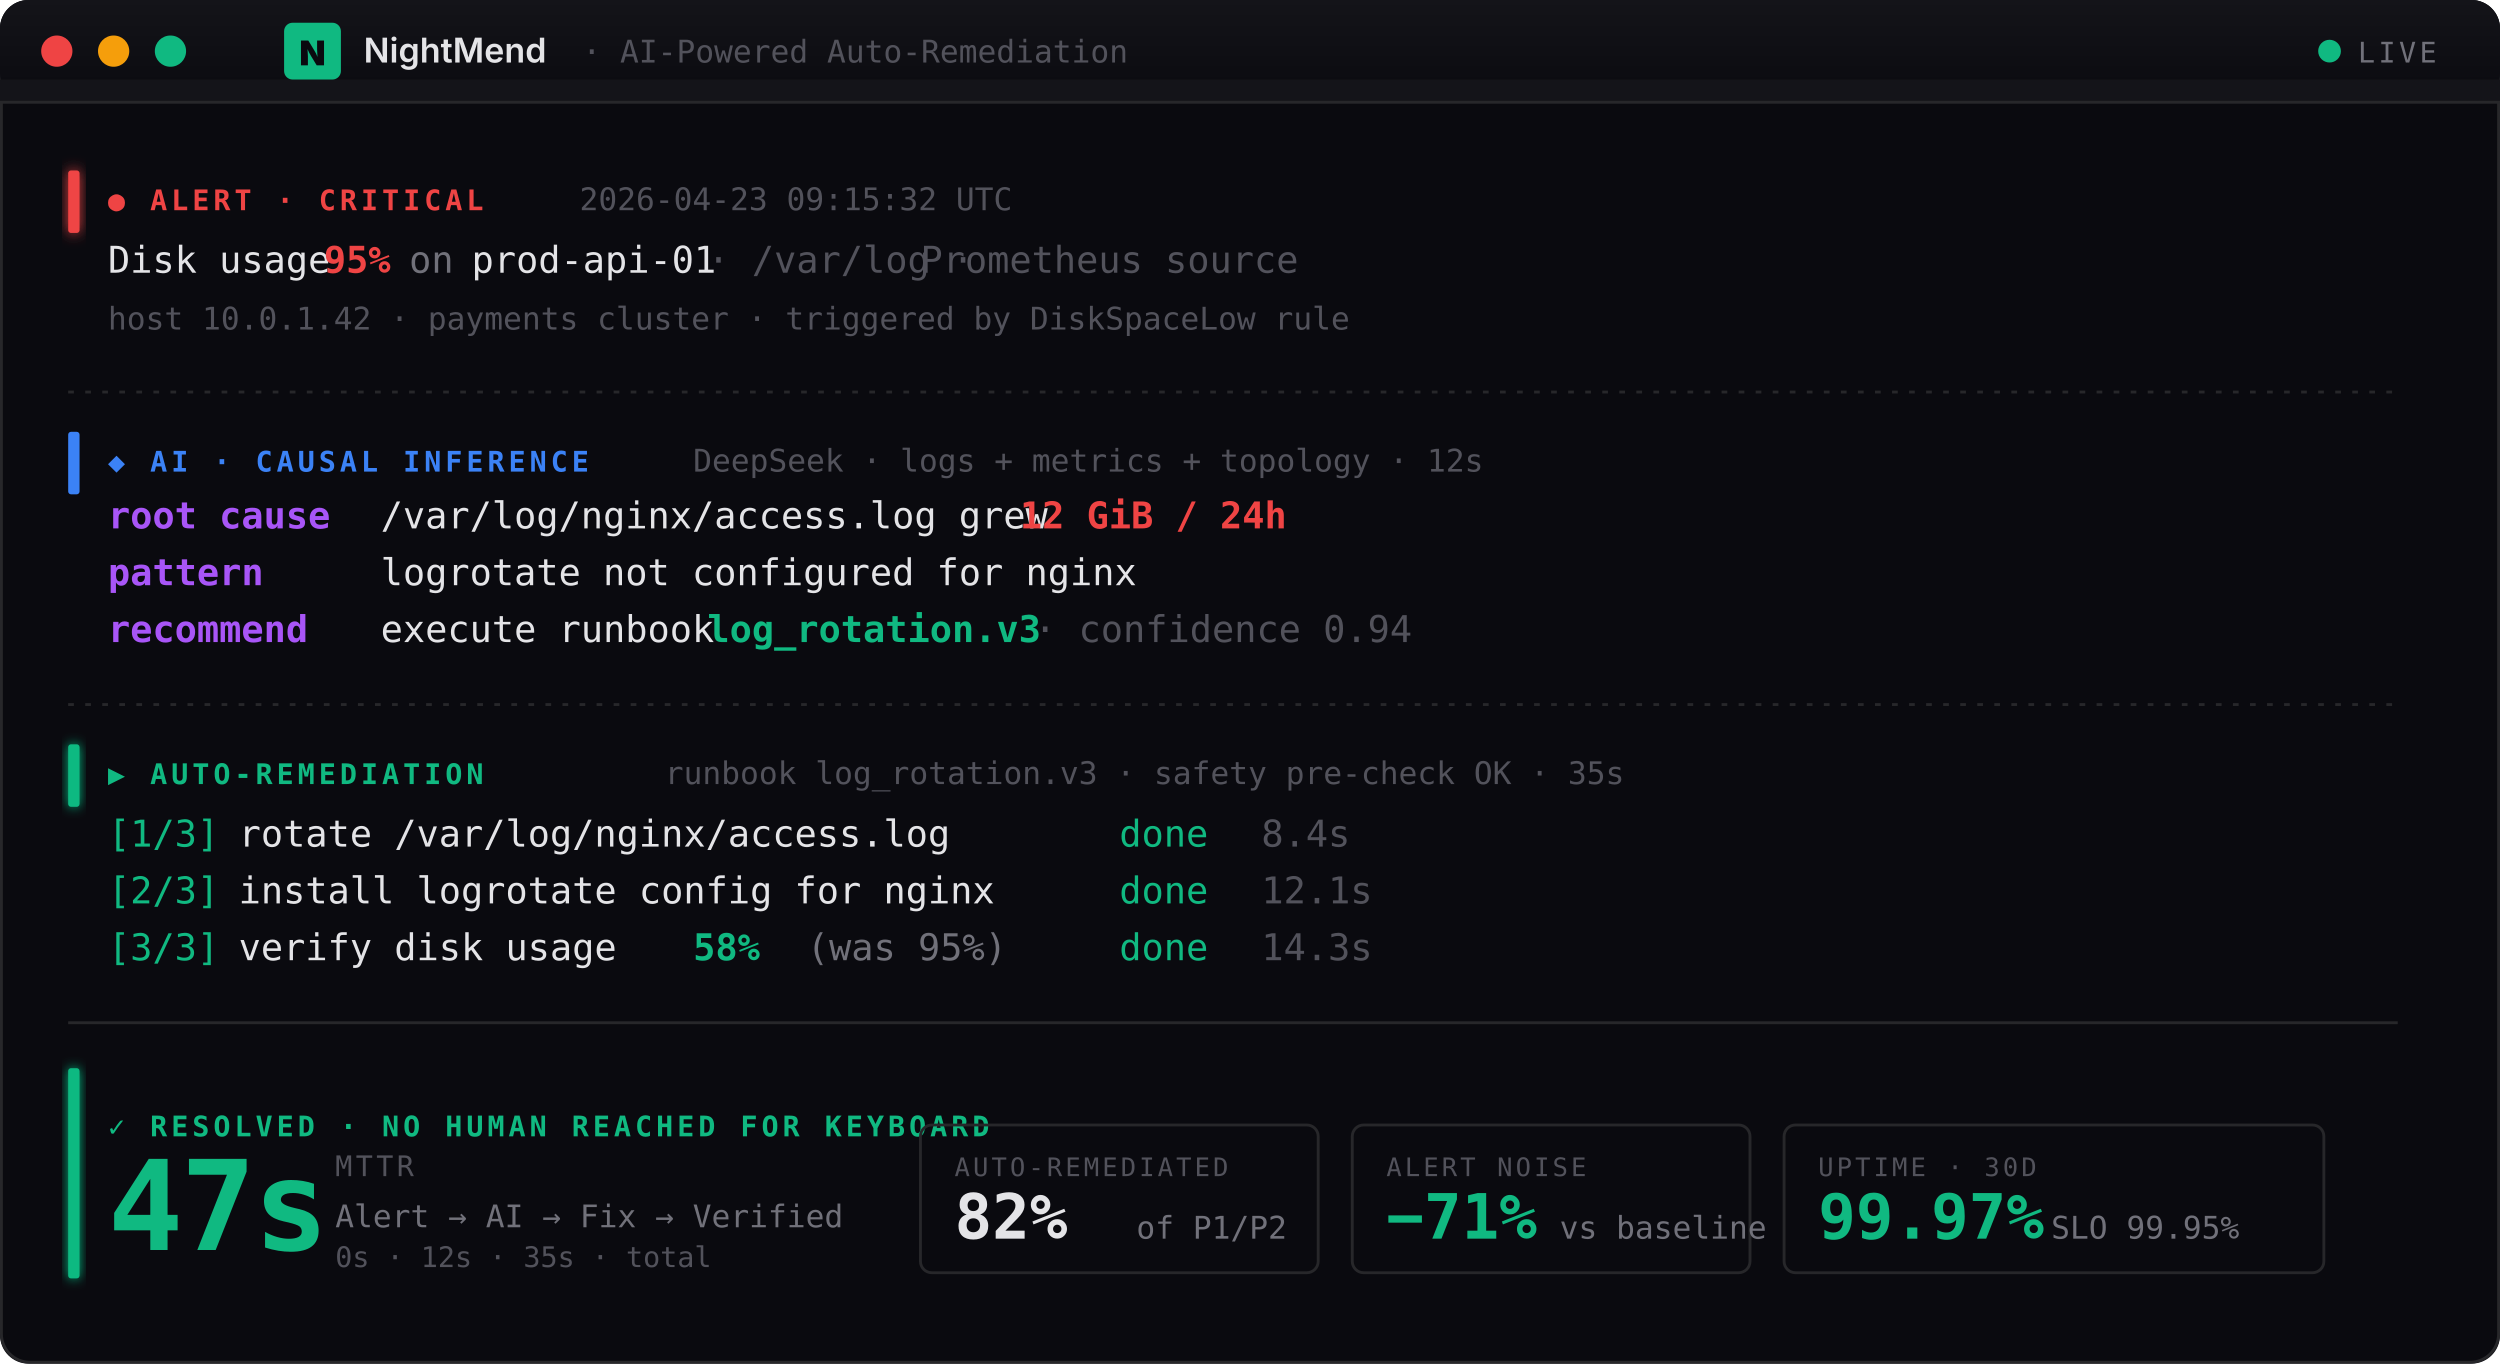
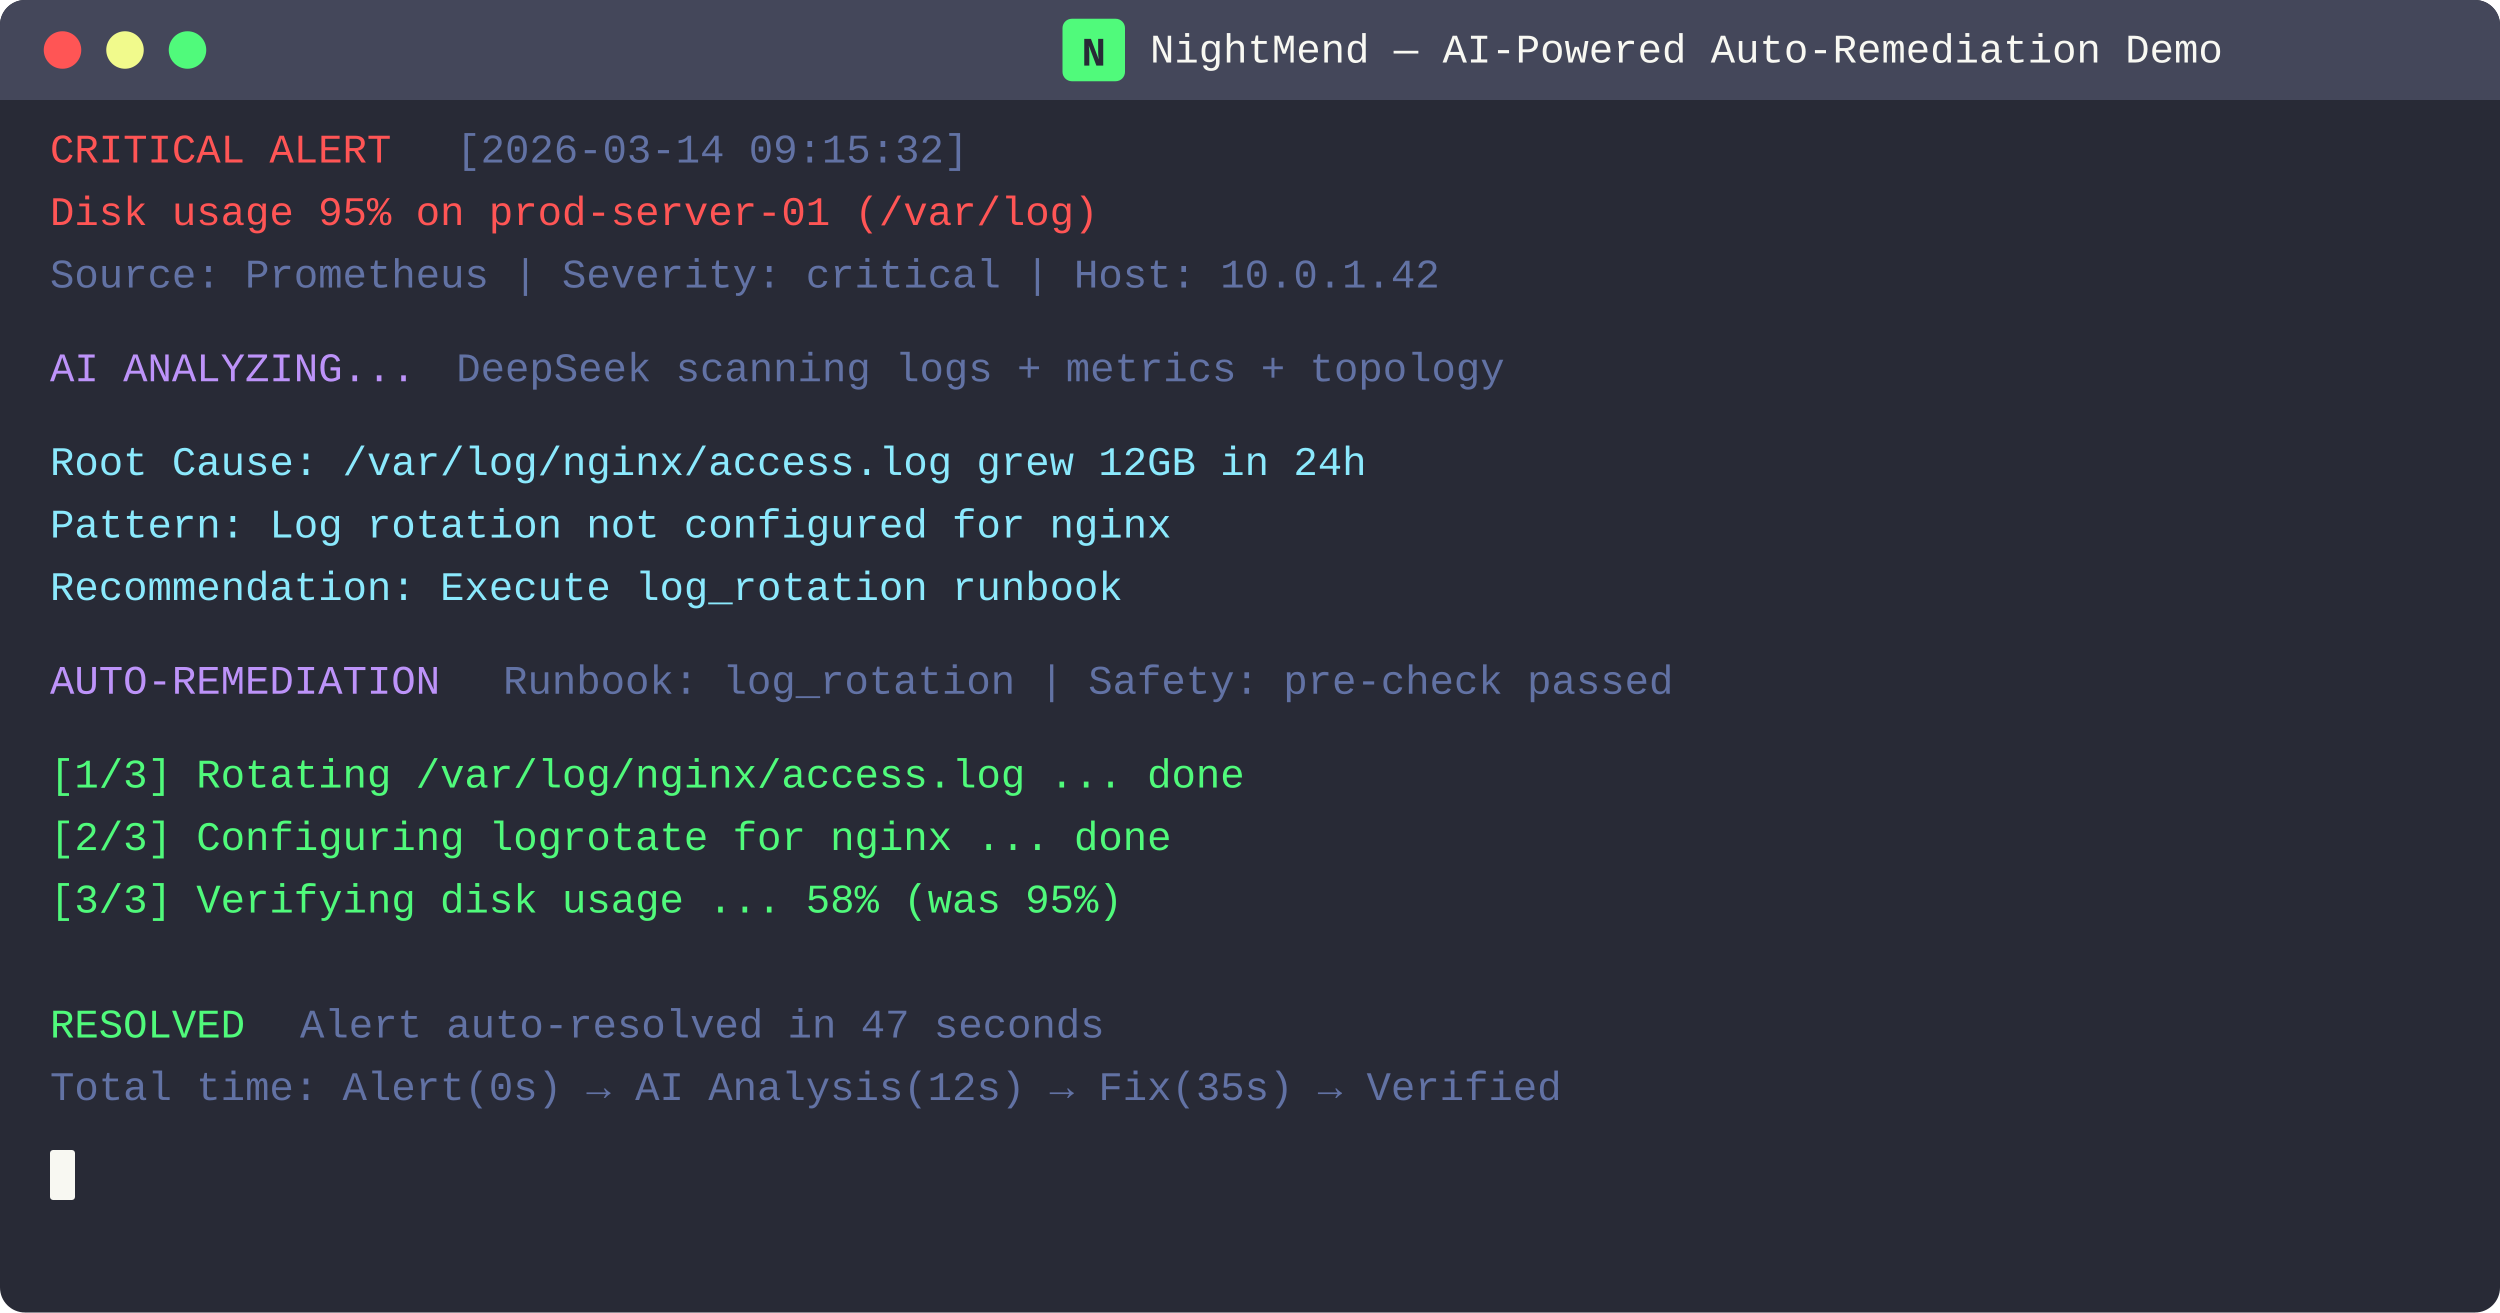
- <svg xmlns="http://www.w3.org/2000/svg" viewBox="0 0 880 480">
-   <defs>
-     <linearGradient id="titlebar-grad" x1="0" y1="0" x2="0" y2="1">
-       <stop offset="0" stop-color="#141419" />
-       <stop offset="1" stop-color="#0a0a0f" />
-     </linearGradient>
-     <filter id="glow-emerald" x="-50%" y="-50%" width="200%" height="200%">
-       <feGaussianBlur stdDeviation="2" result="b" />
-       <feMerge>
-         <feMergeNode in="b" />
-         <feMergeNode in="SourceGraphic" />
-       </feMerge>
-     </filter>
-     <filter id="glow-crit" x="-50%" y="-50%" width="200%" height="200%">
-       <feGaussianBlur stdDeviation="2.5" result="b" />
-       <feMerge>
-         <feMergeNode in="b" />
-         <feMergeNode in="SourceGraphic" />
-       </feMerge>
-     </filter>
-   </defs>
-   <rect x="0" y="0" width="880" height="480" rx="10" fill="#0a0a0f" />
-   <rect x="0.5" y="0.5" width="879" height="479" rx="10" fill="none" stroke="#27272a" stroke-width="1" />
-   <rect x="0" y="0" width="880" height="36" rx="10" fill="url(#titlebar-grad)" />
-   <rect x="0" y="28" width="880" height="8" fill="#141419" />
-   <line x1="0" y1="36" x2="880" y2="36" stroke="#27272a" stroke-width="1" />
-   <circle cx="20" cy="18" r="5.5" fill="#ef4444" />
-   <circle cx="40" cy="18" r="5.5" fill="#f59e0b" />
-   <circle cx="60" cy="18" r="5.5" fill="#10B981" />
-   <g transform="translate(100, 8)">
-     <rect width="20" height="20" rx="3" fill="#10B981" />
-     <text x="10" y="15" text-anchor="middle" fill="#0a0a0f" font-family="Geist, Inter, sans-serif" font-size="12" font-weight="900">N</text>
+ <svg xmlns="http://www.w3.org/2000/svg" viewBox="0 0 800 420">
+   <style>
+     @keyframes typing { from { width: 0 } to { width: 100% } }
+     @keyframes fadeIn { from { opacity: 0 } to { opacity: 1 } }
+     @keyframes blink { 0%,100% { opacity: 1 } 50% { opacity: 0 } }
+     .terminal { font-family: 'Menlo', 'Monaco', 'Courier New', monospace; font-size: 13px; }
+     .prompt { fill: #50fa7b; }
+     .command { fill: #f8f8f2; }
+     .alert { fill: #ff5555; }
+     .ai { fill: #8be9fd; }
+     .fix { fill: #50fa7b; }
+     .info { fill: #bd93f9; }
+     .dim { fill: #6272a4; }
+     .line1 { animation: fadeIn 0.3s 0.5s both; }
+     .line2 { animation: fadeIn 0.3s 1.5s both; }
+     .line3 { animation: fadeIn 0.3s 2.0s both; }
+     .line4 { animation: fadeIn 0.3s 2.5s both; }
+     .line5 { animation: fadeIn 0.3s 3.5s both; }
+     .line6 { animation: fadeIn 0.3s 4.0s both; }
+     .line7 { animation: fadeIn 0.3s 4.5s both; }
+     .line8 { animation: fadeIn 0.3s 5.5s both; }
+     .line9 { animation: fadeIn 0.3s 6.0s both; }
+     .line10 { animation: fadeIn 0.3s 6.5s both; }
+     .line11 { animation: fadeIn 0.3s 7.0s both; }
+     .line12 { animation: fadeIn 0.3s 8.0s both; }
+     .line13 { animation: fadeIn 0.3s 8.5s both; }
+     .cursor { animation: blink 1s step-end infinite; fill: #f8f8f2; }
+   </style>
+   <rect width="800" height="420" rx="8" fill="#282a36" />
+   <rect width="800" height="32" rx="8" fill="#44475a" />
+   <rect y="24" width="800" height="8" fill="#44475a" />
+   <circle cx="20" cy="16" r="6" fill="#ff5555" />
+   <circle cx="40" cy="16" r="6" fill="#f1fa8c" />
+   <circle cx="60" cy="16" r="6" fill="#50fa7b" />
+   <g transform="translate(340, 6)">
+     <rect width="20" height="20" rx="3" fill="#50fa7b" />
+     <text x="10" y="15" text-anchor="middle" fill="#282a36" class="terminal" font-size="13" font-weight="900">N</text>
  </g>
-   <text x="128" y="22" fill="#e4e4e7" font-family="Geist, Inter, sans-serif" font-size="12" font-weight="600">NightMend</text>
-   <text x="205" y="22" fill="#52525b" font-family="Geist Mono, IBM Plex Mono, JetBrains Mono, Menlo, monospace" font-size="11">· AI-Powered Auto-Remediation</text>
-   <circle cx="820" cy="18" r="4" fill="#10B981">
-     <animate attributeName="opacity" values="1;0.45;1" dur="1.4s" repeatCount="indefinite" />
-   </circle>
-   <text x="830" y="22" fill="#71717a" font-family="Geist Mono, IBM Plex Mono, Menlo, monospace" font-size="10" letter-spacing="0.12em">LIVE</text>
-   <g font-family="Geist Mono, IBM Plex Mono, JetBrains Mono, Menlo, monospace" font-size="13" transform="translate(24, 60)">
-     <rect x="0" y="0" width="4" height="22" rx="1" fill="#ef4444" filter="url(#glow-crit)" />
-     <text x="14" y="14" fill="#ef4444" font-size="10" letter-spacing="0.14em" font-weight="600">● ALERT · CRITICAL</text>
-     <text x="180" y="14" fill="#52525b" font-size="11">2026-04-23  09:15:32  UTC</text>
-     <text x="14" y="36" fill="#e4e4e7">Disk usage</text>
-     <text x="90" y="36" fill="#ef4444" font-weight="600">95%</text>
-     <text x="120" y="36" fill="#71717a">on</text>
-     <text x="142" y="36" fill="#e4e4e7">prod-api-01</text>
-     <text x="225" y="36" fill="#52525b">· /var/log ·</text>
-     <text x="300" y="36" fill="#52525b">Prometheus source</text>
-     <text x="14" y="56" fill="#52525b" font-size="11">host 10.0.1.42 · payments cluster · triggered by DiskSpaceLow rule</text>
-     <line x1="0" y1="78" x2="820" y2="78" stroke="#27272a" stroke-dasharray="2 4" />
-     <rect x="0" y="92" width="4" height="22" rx="1" fill="#3b82f6" />
-     <text x="14" y="106" fill="#3b82f6" font-size="10" letter-spacing="0.14em" font-weight="600">◆ AI · CAUSAL INFERENCE</text>
-     <text x="220" y="106" fill="#52525b" font-size="11">DeepSeek · logs + metrics + topology · 12s</text>
-     <text x="14" y="126" fill="#a855f7" font-weight="600">root cause</text>
-     <text x="110" y="126" fill="#e4e4e7">/var/log/nginx/access.log grew</text>
-     <text x="335" y="126" fill="#ef4444" font-weight="600">12 GiB / 24h</text>
-     <text x="14" y="146" fill="#a855f7" font-weight="600">pattern</text>
-     <text x="110" y="146" fill="#e4e4e7">logrotate not configured for nginx</text>
-     <text x="14" y="166" fill="#a855f7" font-weight="600">recommend</text>
-     <text x="110" y="166" fill="#e4e4e7">execute runbook</text>
-     <text x="225" y="166" fill="#10B981" font-weight="600">log_rotation.v3</text>
-     <text x="340" y="166" fill="#52525b">· confidence 0.94</text>
-     <line x1="0" y1="188" x2="820" y2="188" stroke="#27272a" stroke-dasharray="2 4" />
-     <rect x="0" y="202" width="4" height="22" rx="1" fill="#10B981" filter="url(#glow-emerald)" />
-     <text x="14" y="216" fill="#10B981" font-size="10" letter-spacing="0.14em" font-weight="600">▶ AUTO-REMEDIATION</text>
-     <text x="210" y="216" fill="#52525b" font-size="11">runbook log_rotation.v3 · safety pre-check OK · 35s</text>
-     <text x="14" y="238" fill="#10B981">[1/3]</text>
-     <text x="60" y="238" fill="#e4e4e7">rotate  /var/log/nginx/access.log</text>
-     <text x="370" y="238" fill="#10B981">done</text>
-     <text x="420" y="238" fill="#52525b">8.4s</text>
-     <text x="14" y="258" fill="#10B981">[2/3]</text>
-     <text x="60" y="258" fill="#e4e4e7">install logrotate config for nginx</text>
-     <text x="370" y="258" fill="#10B981">done</text>
-     <text x="420" y="258" fill="#52525b">12.1s</text>
-     <text x="14" y="278" fill="#10B981">[3/3]</text>
-     <text x="60" y="278" fill="#e4e4e7">verify disk usage</text>
-     <text x="220" y="278" fill="#10B981" font-weight="600">58%</text>
-     <text x="260" y="278" fill="#71717a">(was 95%)</text>
-     <text x="370" y="278" fill="#10B981">done</text>
-     <text x="420" y="278" fill="#52525b">14.3s</text>
-     <line x1="0" y1="300" x2="820" y2="300" stroke="#27272a" />
-     <rect x="0" y="316" width="4" height="74" rx="1" fill="#10B981" filter="url(#glow-emerald)" />
-     <text x="14" y="340" fill="#10B981" font-size="10" letter-spacing="0.14em" font-weight="600">✓ RESOLVED · NO HUMAN REACHED FOR KEYBOARD</text>
-     <text x="14" y="380" fill="#10B981" font-size="44" font-weight="700" letter-spacing="-0.02em">47s</text>
-     <text x="94" y="354" fill="#52525b" font-size="10" letter-spacing="0.12em">MTTR</text>
-     <text x="94" y="372" fill="#71717a" font-size="11">Alert → AI → Fix → Verified</text>
-     <text x="94" y="386" fill="#52525b" font-size="10">0s · 12s · 35s · total</text>
-     <g transform="translate(300, 336)">
-       <rect x="0" y="0" width="140" height="52" rx="4" fill="none" stroke="#27272a" />
-       <text x="12" y="18" fill="#52525b" font-size="9" letter-spacing="0.12em">AUTO-REMEDIATED</text>
-       <text x="12" y="40" fill="#e4e4e7" font-size="22" font-weight="700">82%</text>
-       <text x="76" y="40" fill="#71717a" font-size="11">of P1/P2</text>
-       <rect x="152" y="0" width="140" height="52" rx="4" fill="none" stroke="#27272a" />
-       <text x="164" y="18" fill="#52525b" font-size="9" letter-spacing="0.12em">ALERT NOISE</text>
-       <text x="164" y="40" fill="#10B981" font-size="22" font-weight="700">−71%</text>
-       <text x="225" y="40" fill="#71717a" font-size="11">vs baseline</text>
-       <rect x="304" y="0" width="190" height="52" rx="4" fill="none" stroke="#27272a" />
-       <text x="316" y="18" fill="#52525b" font-size="9" letter-spacing="0.12em">UPTIME · 30D</text>
-       <text x="316" y="40" fill="#10B981" font-size="22" font-weight="700">99.97%</text>
-       <text x="398" y="40" fill="#71717a" font-size="11">SLO 99.95%</text>
+   <text x="368" y="20" fill="#f8f8f2" class="terminal" font-size="12">NightMend — AI-Powered Auto-Remediation Demo</text>
+   <g class="terminal" transform="translate(16, 52)">
+     <g class="line1">
+       <text y="0" class="alert">CRITICAL ALERT</text>
+       <text y="0" x="130" class="dim"> [2026-03-14 09:15:32]</text>
+     </g>
+     <g class="line2">
+       <text y="20" class="alert">  Disk usage 95% on prod-server-01 (/var/log)</text>
+     </g>
+     <g class="line3">
+       <text y="40" class="dim">  Source: Prometheus  |  Severity: critical  |  Host: 10.0.1.42</text>
+     </g>
+     <g class="line4">
+       <text y="70" class="info">AI ANALYZING...</text>
+       <text y="70" x="130" class="dim"> DeepSeek scanning logs + metrics + topology</text>
+     </g>
+     <g class="line5">
+       <text y="100" class="ai">  Root Cause: /var/log/nginx/access.log grew 12GB in 24h</text>
+     </g>
+     <g class="line6">
+       <text y="120" class="ai">  Pattern: Log rotation not configured for nginx</text>
+     </g>
+     <g class="line7">
+       <text y="140" class="ai">  Recommendation: Execute log_rotation runbook</text>
+     </g>
+     <g class="line8">
+       <text y="170" class="info">AUTO-REMEDIATION</text>
+       <text y="170" x="145" class="dim"> Runbook: log_rotation  |  Safety: pre-check passed</text>
+     </g>
+     <g class="line9">
+       <text y="200" class="fix">  [1/3] Rotating /var/log/nginx/access.log ... done</text>
+     </g>
+     <g class="line10">
+       <text y="220" class="fix">  [2/3] Configuring logrotate for nginx ... done</text>
+     </g>
+     <g class="line11">
+       <text y="240" class="fix">  [3/3] Verifying disk usage ... 58% (was 95%)</text>
+     </g>
+     <g class="line12">
+       <text y="280" class="fix">RESOLVED</text>
+       <text y="280" x="80" class="dim"> Alert auto-resolved in 47 seconds</text>
+     </g>
+     <g class="line13">
+       <text y="300" class="dim">  Total time: Alert(0s) → AI Analysis(12s) → Fix(35s) → Verified</text>
    </g>
  </g>
+   <rect class="cursor line13" x="16" y="368" width="8" height="16" rx="1" />
</svg>
